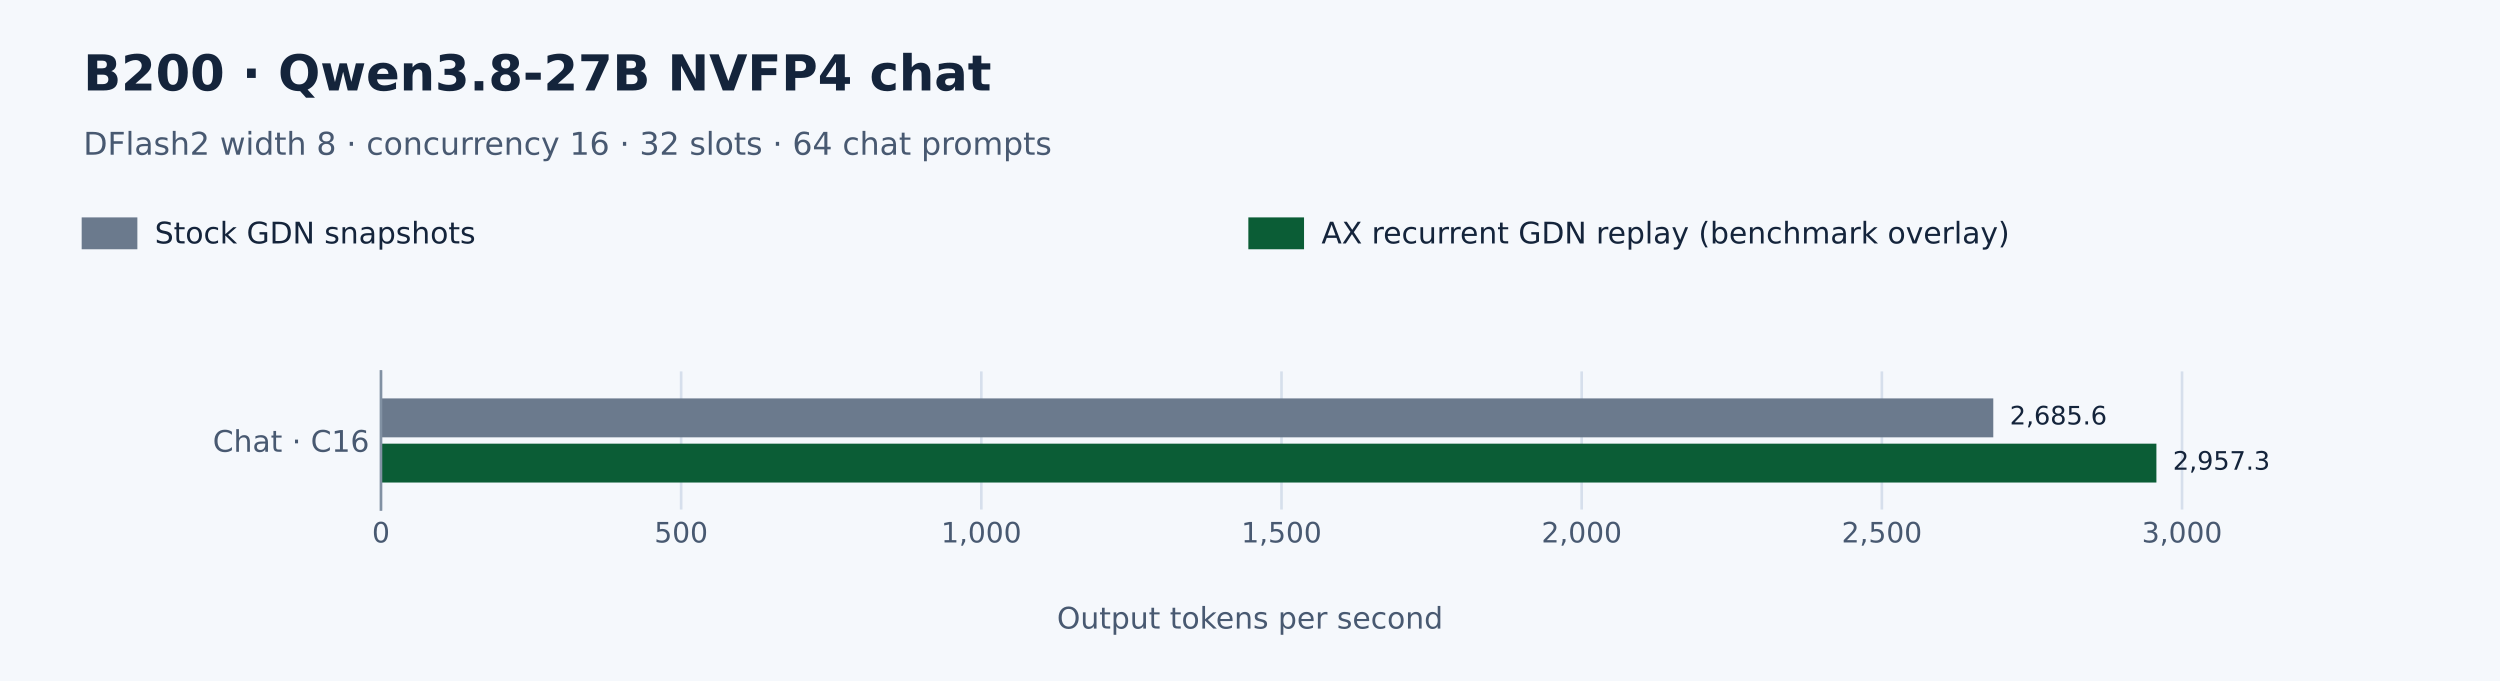
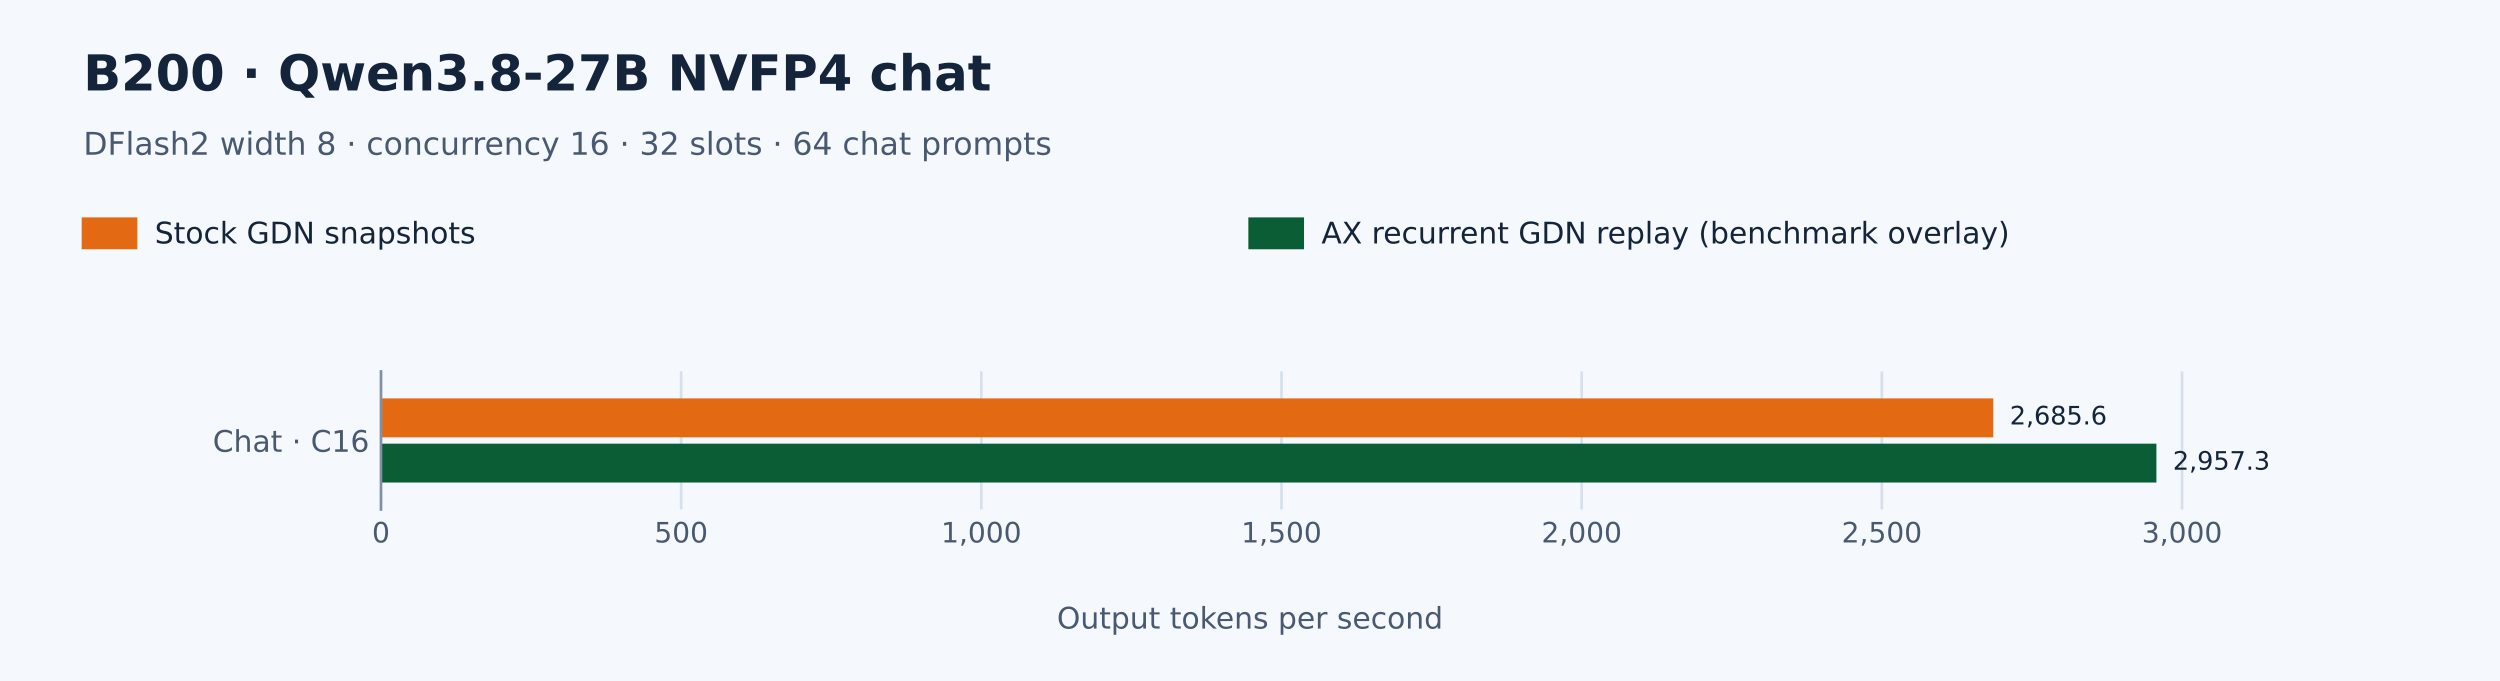
<svg xmlns="http://www.w3.org/2000/svg" width="756pt" height="205.92pt" viewBox="0 0 756 205.92" version="1.1">
  <defs>
    <style type="text/css">*{stroke-linejoin: round; stroke-linecap: butt}</style>
  </defs>
  <g id="figure_1">
    <g id="patch_1">
      <path d="M 0 205.92  L 756 205.92  L 756 0  L 0 0  z " style="fill: #f5f8fc" />
    </g>
    <g id="axes_1">
      <g id="patch_2">
        <path d="M 115.2 154.08  L 738 154.08  L 738 112.32  L 115.2 112.32  z " style="fill: #f5f8fc" />
      </g>
      <g id="matplotlib.axis_1">
        <g id="xtick_1">
          <g id="line2d_1">
            <path d="M 115.2 154.08  L 115.2 112.32  " clip-path="url(#pc33a0223a2)" style="fill: none; stroke: #d6dfec; stroke-width: 0.8; stroke-linecap: square" />
          </g>
          <g id="line2d_2" />
          <g id="text_1">
            <text style="font-size: 8.5px; font-family: 'DejaVu Sans', 'Helvetica Neue', Helvetica, Arial, sans-serif; text-anchor: middle; fill: #485971" x="115.2" y="164.038" transform="rotate(-0 115.2 164.038)">0</text>
          </g>
        </g>
        <g id="xtick_2">
          <g id="line2d_3">
            <path d="M 205.975 154.08  L 205.975 112.32  " clip-path="url(#pc33a0223a2)" style="fill: none; stroke: #d6dfec; stroke-width: 0.8; stroke-linecap: square" />
          </g>
          <g id="line2d_4" />
          <g id="text_2">
            <text style="font-size: 8.5px; font-family: 'DejaVu Sans', 'Helvetica Neue', Helvetica, Arial, sans-serif; text-anchor: middle; fill: #485971" x="205.975" y="164.038" transform="rotate(-0 205.9748 164.038)">500</text>
          </g>
        </g>
        <g id="xtick_3">
          <g id="line2d_5">
            <path d="M 296.75 154.08  L 296.75 112.32  " clip-path="url(#pc33a0223a2)" style="fill: none; stroke: #d6dfec; stroke-width: 0.8; stroke-linecap: square" />
          </g>
          <g id="line2d_6" />
          <g id="text_3">
            <text style="font-size: 8.5px; font-family: 'DejaVu Sans', 'Helvetica Neue', Helvetica, Arial, sans-serif; text-anchor: middle; fill: #485971" x="296.75" y="164.038" transform="rotate(-0 296.7496 164.038)">1,000</text>
          </g>
        </g>
        <g id="xtick_4">
          <g id="line2d_7">
            <path d="M 387.524 154.08  L 387.524 112.32  " clip-path="url(#pc33a0223a2)" style="fill: none; stroke: #d6dfec; stroke-width: 0.8; stroke-linecap: square" />
          </g>
          <g id="line2d_8" />
          <g id="text_4">
            <text style="font-size: 8.5px; font-family: 'DejaVu Sans', 'Helvetica Neue', Helvetica, Arial, sans-serif; text-anchor: middle; fill: #485971" x="387.524" y="164.038" transform="rotate(-0 387.5244 164.038)">1,500</text>
          </g>
        </g>
        <g id="xtick_5">
          <g id="line2d_9">
            <path d="M 478.299 154.08  L 478.299 112.32  " clip-path="url(#pc33a0223a2)" style="fill: none; stroke: #d6dfec; stroke-width: 0.8; stroke-linecap: square" />
          </g>
          <g id="line2d_10" />
          <g id="text_5">
            <text style="font-size: 8.5px; font-family: 'DejaVu Sans', 'Helvetica Neue', Helvetica, Arial, sans-serif; text-anchor: middle; fill: #485971" x="478.299" y="164.038" transform="rotate(-0 478.2991 164.038)">2,000</text>
          </g>
        </g>
        <g id="xtick_6">
          <g id="line2d_11">
            <path d="M 569.074 154.08  L 569.074 112.32  " clip-path="url(#pc33a0223a2)" style="fill: none; stroke: #d6dfec; stroke-width: 0.8; stroke-linecap: square" />
          </g>
          <g id="line2d_12" />
          <g id="text_6">
            <text style="font-size: 8.5px; font-family: 'DejaVu Sans', 'Helvetica Neue', Helvetica, Arial, sans-serif; text-anchor: middle; fill: #485971" x="569.074" y="164.038" transform="rotate(-0 569.0739 164.038)">2,500</text>
          </g>
        </g>
        <g id="xtick_7">
          <g id="line2d_13">
            <path d="M 659.849 154.08  L 659.849 112.32  " clip-path="url(#pc33a0223a2)" style="fill: none; stroke: #d6dfec; stroke-width: 0.8; stroke-linecap: square" />
          </g>
          <g id="line2d_14" />
          <g id="text_7">
            <text style="font-size: 8.5px; font-family: 'DejaVu Sans', 'Helvetica Neue', Helvetica, Arial, sans-serif; text-anchor: middle; fill: #485971" x="659.849" y="164.038" transform="rotate(-0 659.8487 164.038)">3,000</text>
          </g>
        </g>
      </g>
      <g id="matplotlib.axis_2">
        <g id="ytick_1">
          <g id="line2d_15" />
          <g id="text_8">
            <text style="font-size: 9px; font-family: 'DejaVu Sans', 'Helvetica Neue', Helvetica, Arial, sans-serif; text-anchor: end; fill: #485971" x="111.7" y="136.619" transform="rotate(-0 111.7 136.6193)">Chat · C16</text>
          </g>
        </g>
      </g>
      <g id="patch_3">
-         <path d="M 115.2 120.478  L 602.77 120.478  L 602.77 132.242  L 115.2 132.242  z " clip-path="url(#pc33a0223a2)" style="fill: #6b7a8d" />
+         <path d="M 115.2 120.478  L 602.77 120.478  L 602.77 132.242  L 115.2 132.242  z " clip-path="url(#pc33a0223a2)" style="fill: #e36a12" />
      </g>
      <g id="patch_4">
        <path d="M 115.2 134.158  L 652.097 134.158  L 652.097 145.922  L 115.2 145.922  z " clip-path="url(#pc33a0223a2)" style="fill: #0b5d36" />
      </g>
      <g id="patch_5">
        <path d="M 115.2 154.08  L 115.2 112.32  " style="fill: none; stroke: #8191a3; stroke-width: 0.8; stroke-linejoin: miter; stroke-linecap: square" />
      </g>
      <g id="text_9">
        <text style="font-size: 7.7px; font-family: 'DejaVu Sans', 'Helvetica Neue', Helvetica, Arial, sans-serif; text-anchor: start; fill: #14243b" x="607.752" y="128.36" transform="rotate(-0 607.7519 128.3602)">2,685.6</text>
      </g>
      <g id="text_10">
        <text style="font-size: 7.7px; font-family: 'DejaVu Sans', 'Helvetica Neue', Helvetica, Arial, sans-serif; text-anchor: start; fill: #14243b" x="657.079" y="142.04" transform="rotate(-0 657.079 142.0402)">2,957.3</text>
      </g>
    </g>
    <g id="patch_6">
-       <path d="M 25.2 74.88  L 41.04 74.88  L 41.04 66.24  L 25.2 66.24  z " style="fill: #6b7a8d; stroke: #6b7a8d; stroke-linejoin: miter" />
+       <path d="M 25.2 74.88  L 41.04 74.88  L 41.04 66.24  L 25.2 66.24  z " style="fill: #e36a12; stroke: #e36a12; stroke-linejoin: miter" />
    </g>
    <g id="patch_7">
      <path d="M 378 74.88  L 393.84 74.88  L 393.84 66.24  L 378 66.24  z " style="fill: #0b5d36; stroke: #0b5d36; stroke-linejoin: miter" />
    </g>
    <g id="text_11">
      <text style="font-weight: 700; font-size: 15px; font-family: 'DejaVu Sans', 'Helvetica Neue', Helvetica, Arial, sans-serif; text-anchor: start; fill: #14243b" x="25.2" y="27.36" transform="rotate(-0 25.2 27.36)">B200 · Qwen3.8-27B NVFP4 chat</text>
    </g>
    <g id="text_12">
      <text style="font-size: 9.5px; font-family: 'DejaVu Sans', 'Helvetica Neue', Helvetica, Arial, sans-serif; text-anchor: start; fill: #485971" x="25.2" y="46.8" transform="rotate(-0 25.2 46.8)">DFlash2 width 8 · concurrency 16 · 32 slots · 64 chat prompts</text>
    </g>
    <g id="text_13">
      <text style="font-size: 9px; font-family: 'DejaVu Sans', 'Helvetica Neue', Helvetica, Arial, sans-serif; text-anchor: start; fill: #14243b" x="46.8" y="73.618" transform="rotate(-0 46.8 73.61824)">Stock GDN snapshots</text>
    </g>
    <g id="text_14">
      <text style="font-size: 9px; font-family: 'DejaVu Sans', 'Helvetica Neue', Helvetica, Arial, sans-serif; text-anchor: start; fill: #14243b" x="399.6" y="73.618" transform="rotate(-0 399.6 73.61824)">AX recurrent GDN replay (benchmark overlay)</text>
    </g>
    <g id="text_15">
      <text style="font-size: 9px; font-family: 'DejaVu Sans', 'Helvetica Neue', Helvetica, Arial, sans-serif; text-anchor: middle; fill: #485971" x="378" y="190.08" transform="rotate(-0 378 190.08)">Output tokens per second</text>
    </g>
  </g>
  <defs>
    <clipPath id="pc33a0223a2">
      <rect x="115.2" y="112.32" width="622.8" height="41.76" />
    </clipPath>
  </defs>
</svg>
